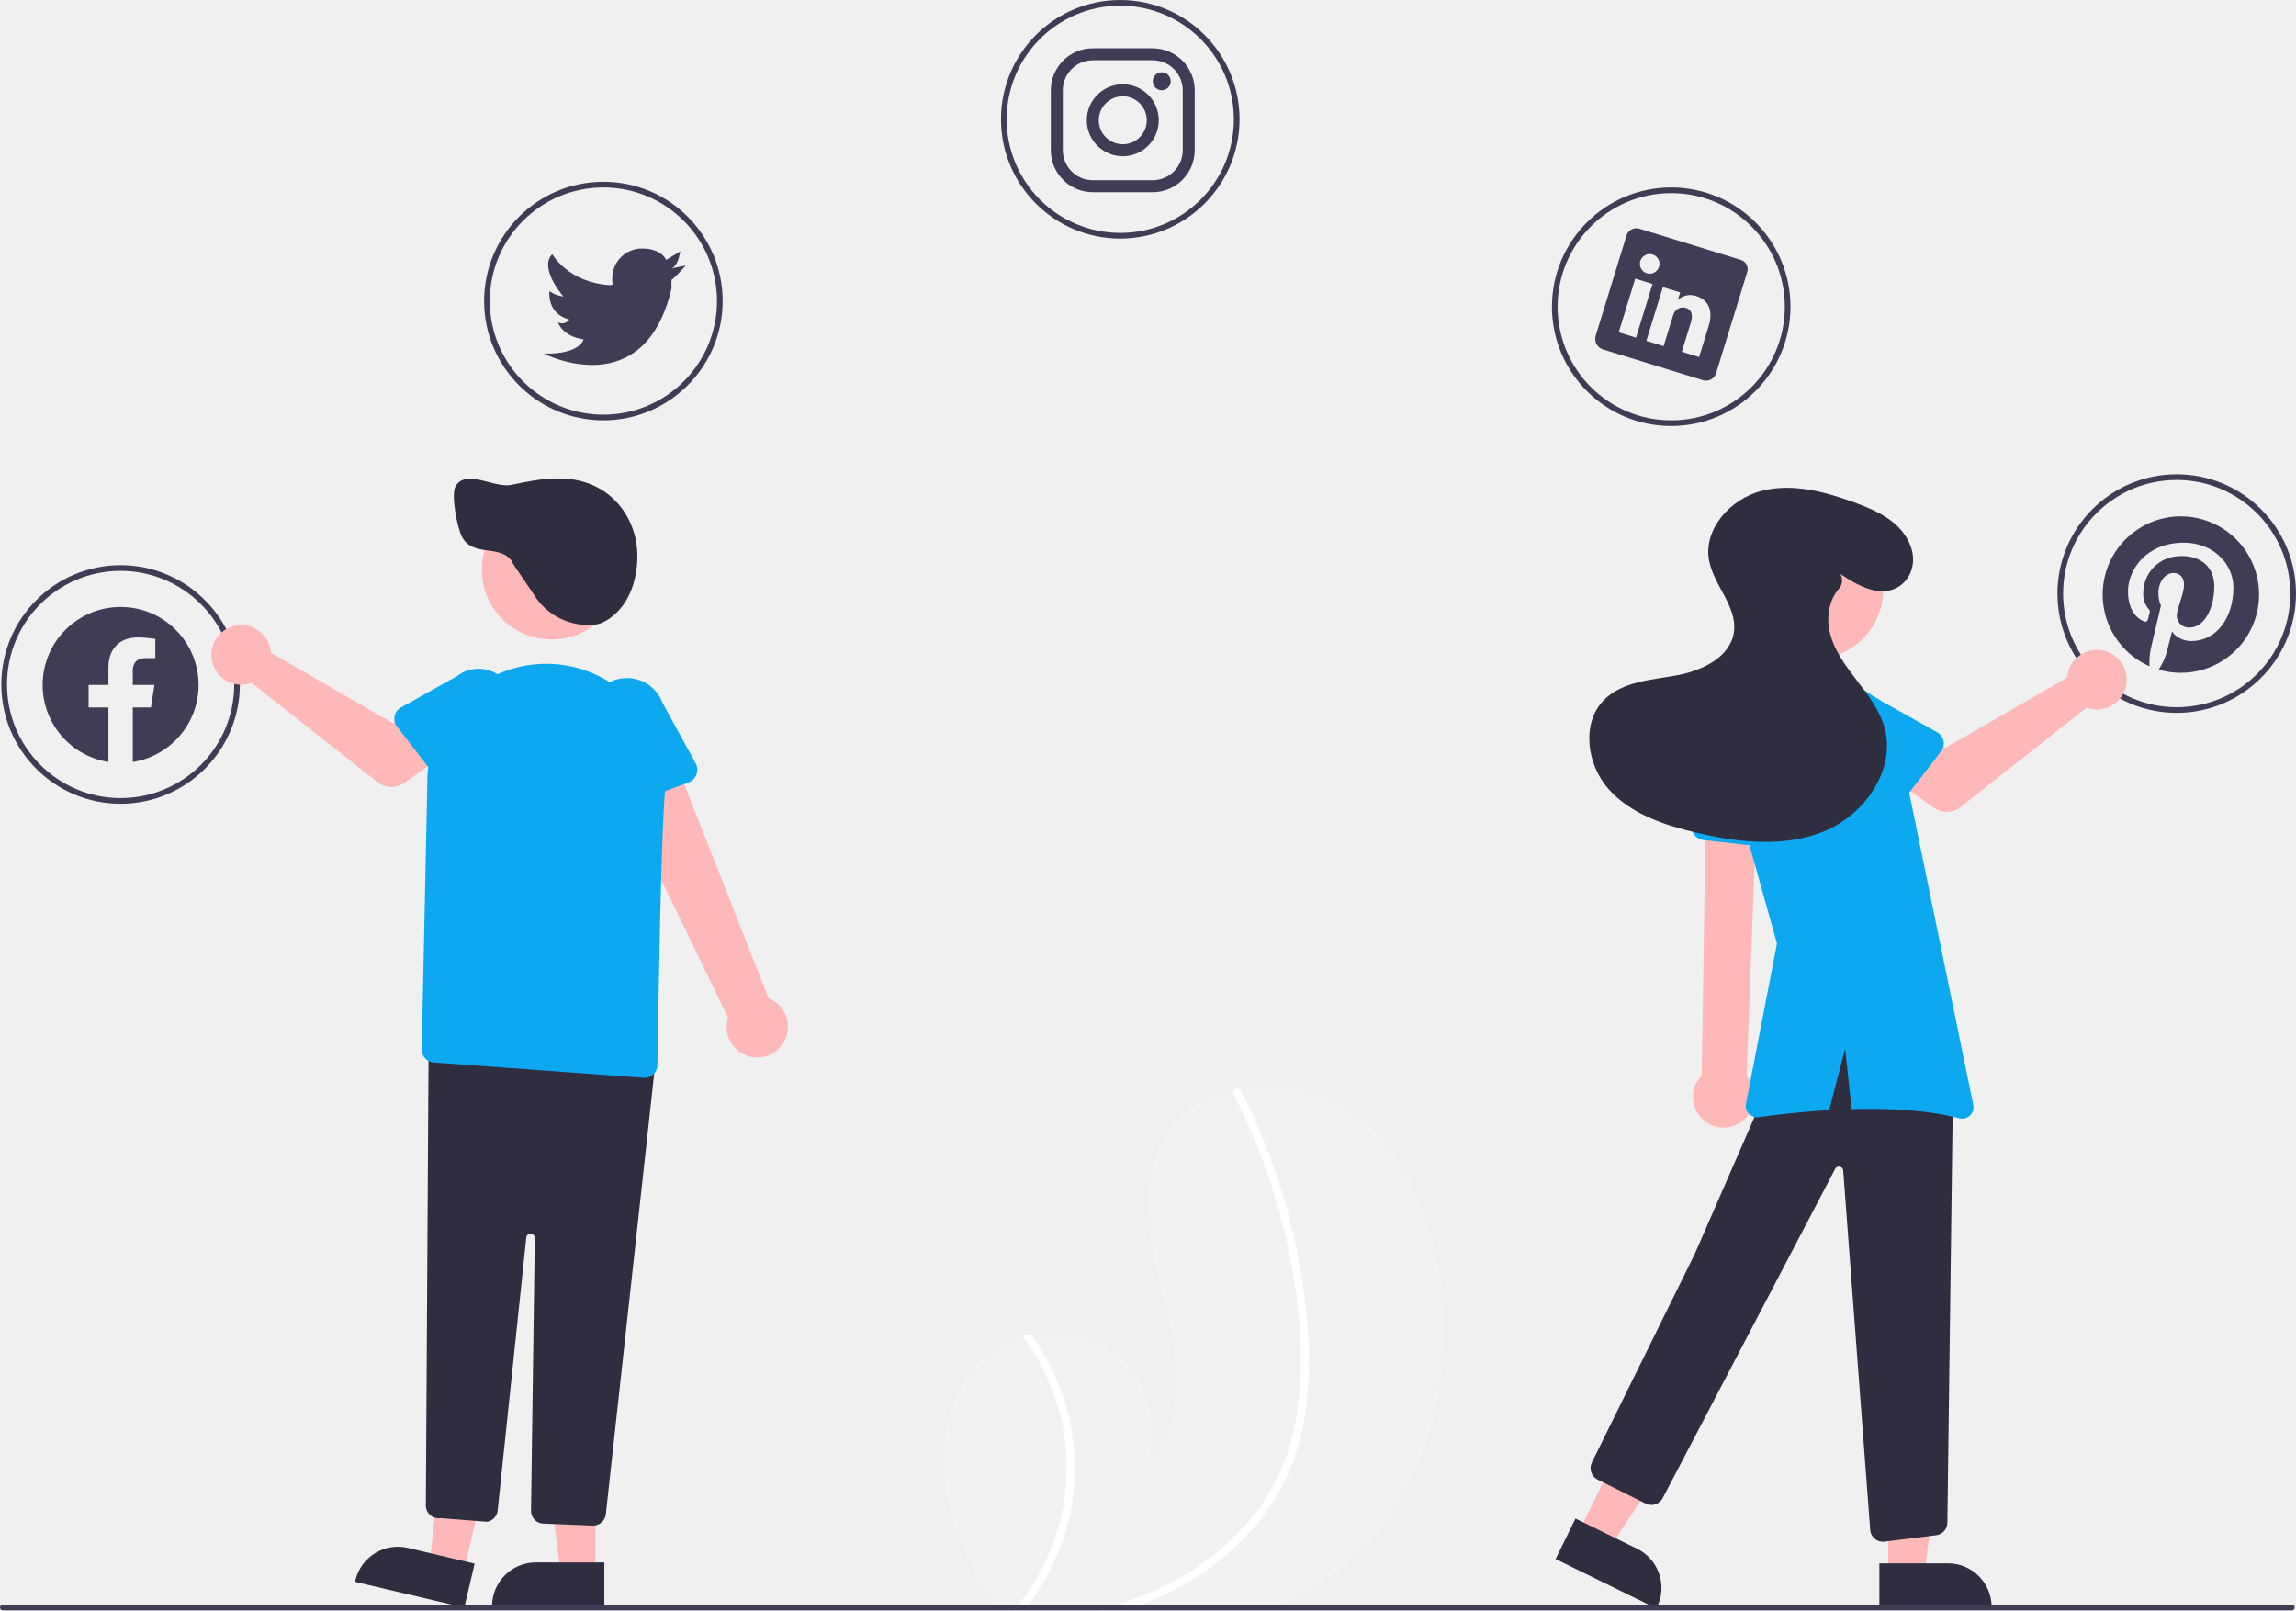
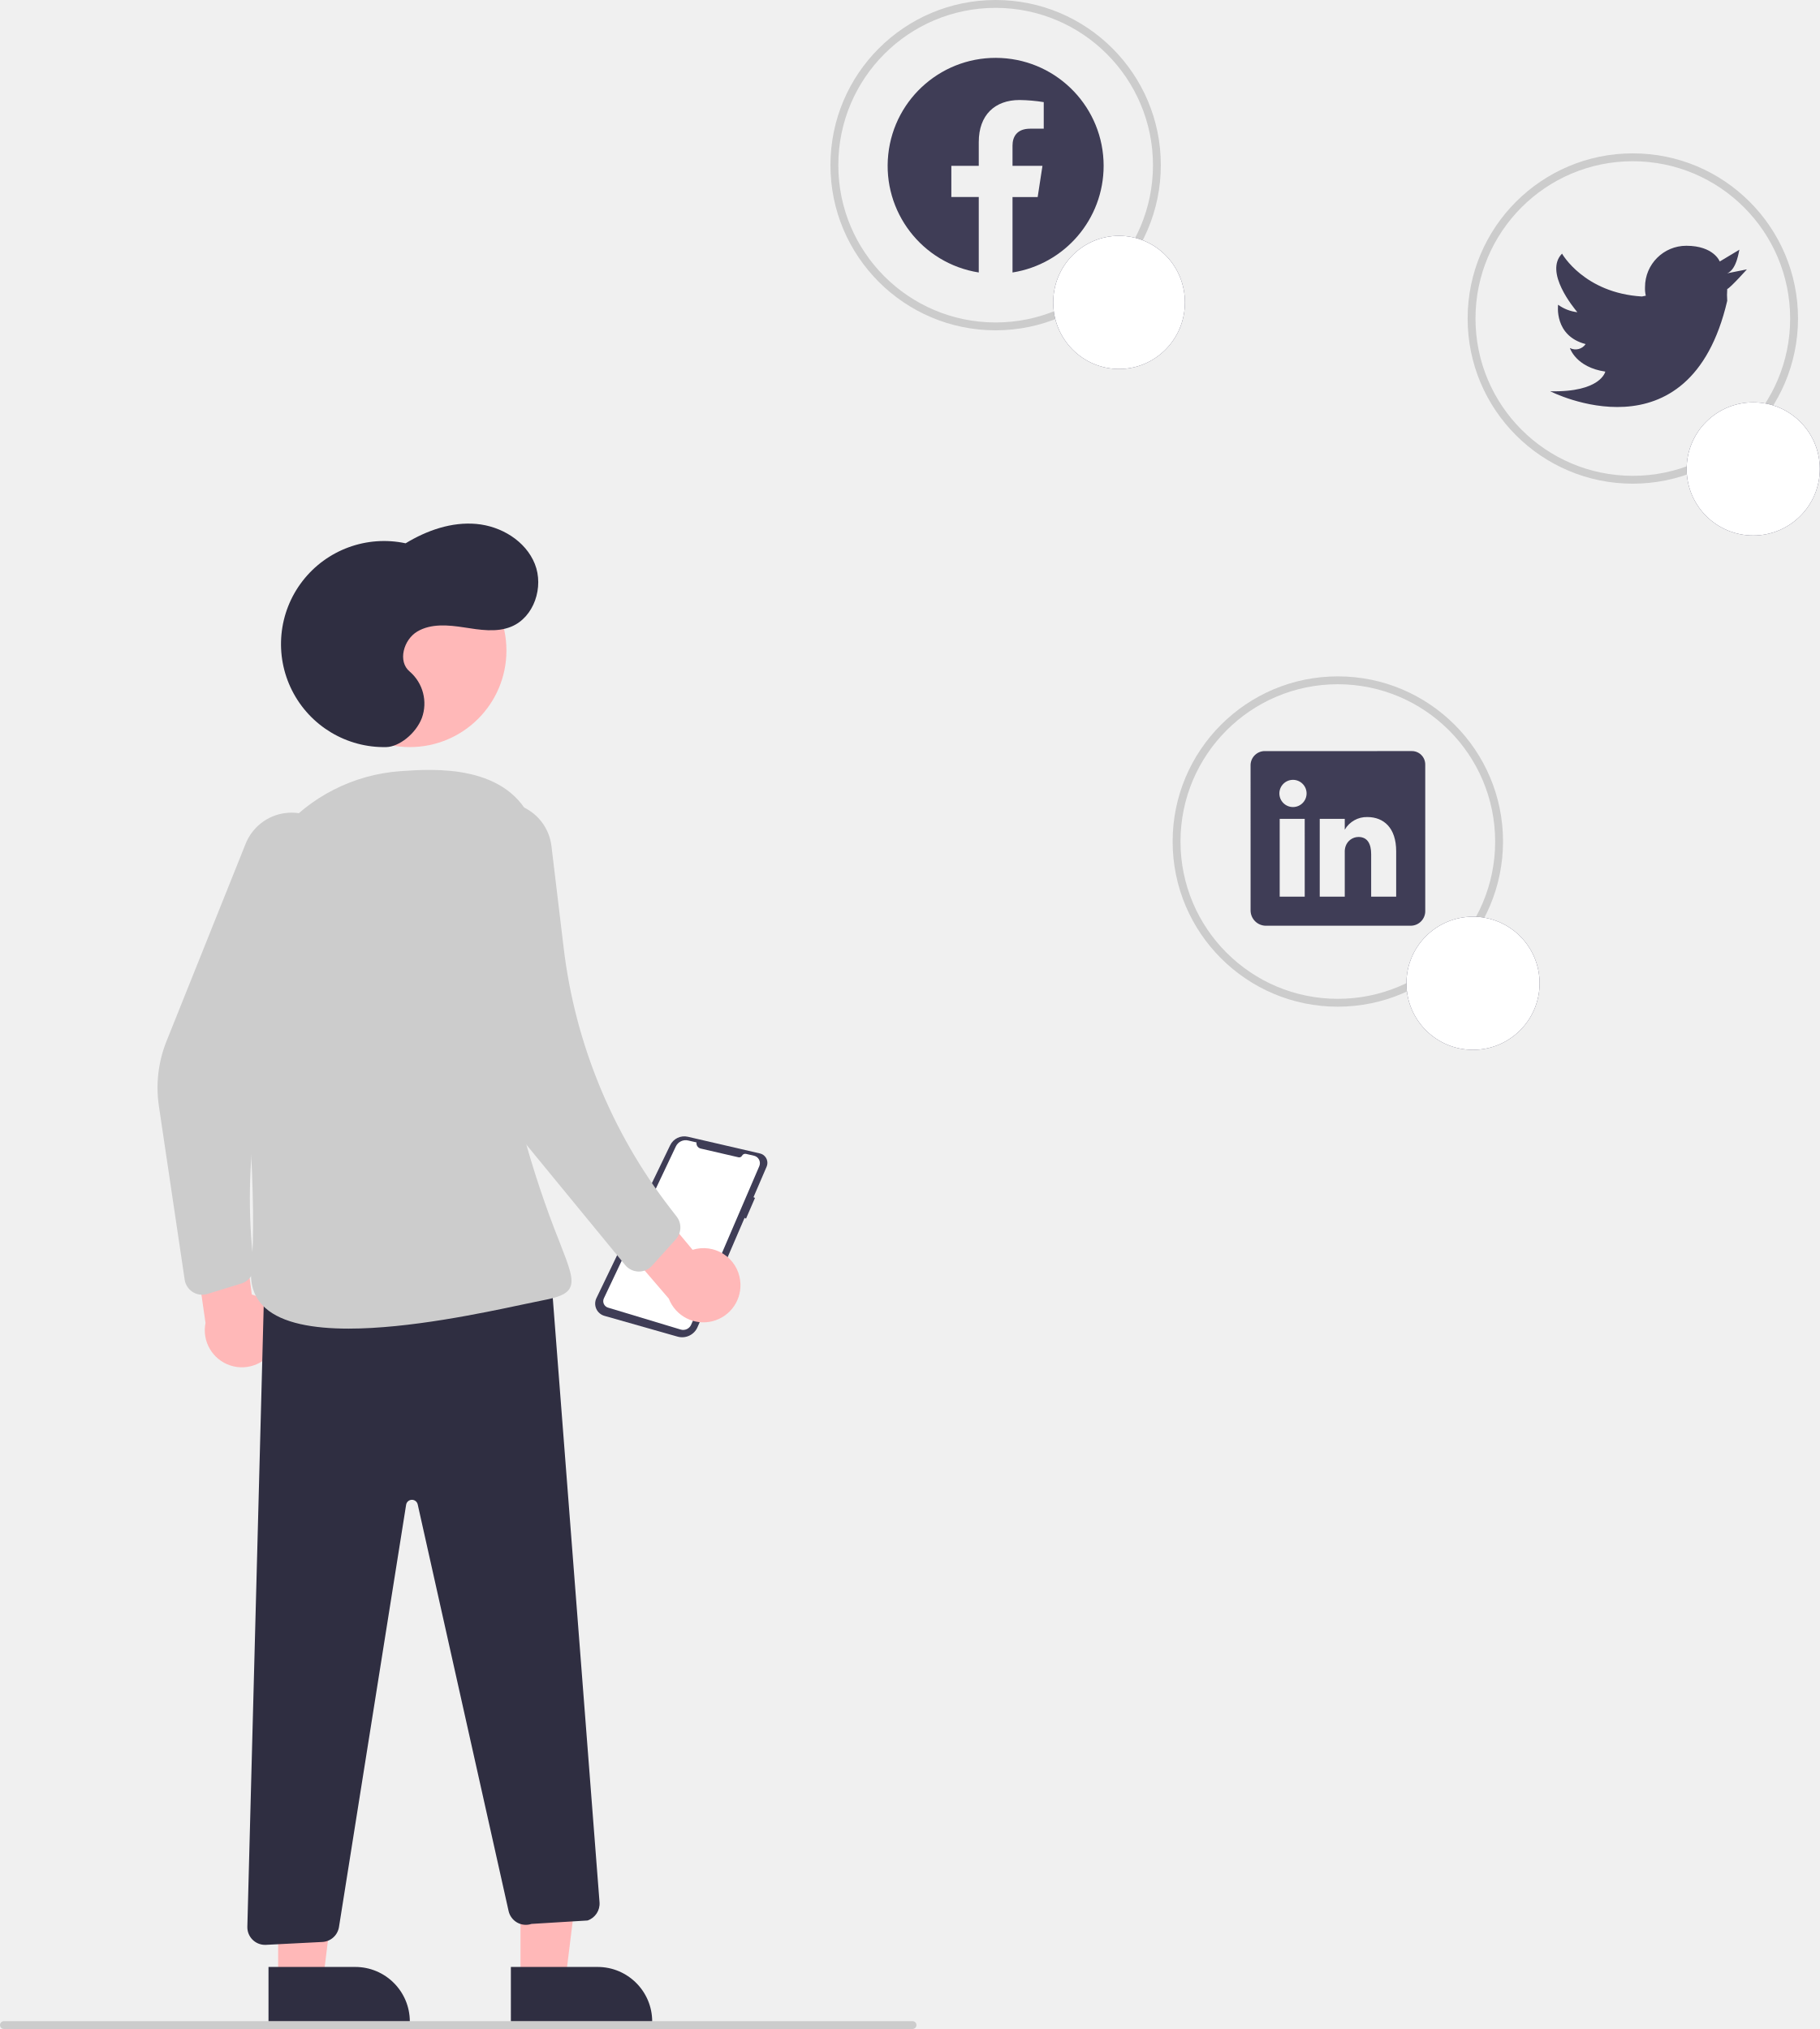
- <svg xmlns="http://www.w3.org/2000/svg" id="ae72d77f-f397-4021-826a-c0dbbd2dad22" data-name="Layer 1" width="808.47" height="567" viewBox="0 0 808.47 567">
-   <path d="M664.875,720.92a90.428,90.428,0,0,1-19.39,10.58c-1.8.72-3.61,1.39-5.45,2H546.105c-.38-.66-.75-1.33-1.13-2-7.62-13.64-14.53-27.81-16.49-43.22-2.35-18.5,4.24-39.45,20.53-48.54a32.585,32.585,0,0,1,6.74-2.82c.97-.3,1.96-.54,2.96-.75a35.216,35.216,0,0,1,40.95,45.78c13.81-14.16,11.23-37.12,6.47-56.31-4.77-19.19-10.55-40.55-.84-57.79,5.39-9.59,14.88-15.54,25.52-17.94.33-.07.66-.14.98-.2a51.406,51.406,0,0,1,36.93,6.47c20.36,12.82,30.81,37.15,34.2,60.97C708.395,655.49,696.295,698.27,664.875,720.92Z" transform="translate(-195.7651 -166.5)" fill="#f2f2f2" />
-   <path d="M566.085,648.39a79.151,79.151,0,0,1,6.84,49.29,81.305,81.305,0,0,1-14.96,33.82c-.51.68-1.03,1.35-1.56,2h-3.71c.57-.65,1.13-1.32,1.66-2a77.294,77.294,0,0,0,15.94-61.25,78.028,78.028,0,0,0-14.54-33.33c.97-.3,1.96-.54,2.96-.75A79.959,79.959,0,0,1,566.085,648.39Z" transform="translate(-195.7651 -166.5)" fill="#fff" />
-   <path d="M655.945,659.46a87.389,87.389,0,0,1-6.03,24.62,75.879,75.879,0,0,1-11.78,19.24c-9.93,11.95-23.07,20.94-37.34,26.92q-1.56.66-3.15,1.26c-1.84.72-3.7,1.38-5.57,2H581.945c2.39-.6,4.77-1.27,7.12-2a118.811,118.811,0,0,0,16.31-6.43,90.565,90.565,0,0,0,33.88-27.79c9.49-13.1,13.68-28.85,14.4-44.86.76-17.13-1.47-34.57-5.38-51.24a214.82,214.82,0,0,0-18.07-49.23,1.545,1.545,0,0,1,.61-2.04,1.336,1.336,0,0,1,.98-.2,1.145,1.145,0,0,1,.76.64c.99,1.93,1.96,3.86,2.89,5.81a218.027,218.027,0,0,1,17.03,51.08C655.905,624.28,657.745,642.11,655.945,659.46Z" transform="translate(-195.7651 -166.5)" fill="#fff" />
-   <path d="M238.235,449.5a42,42,0,1,1,42-42A42.048,42.048,0,0,1,238.235,449.5Zm0-82a40,40,0,1,0,40,40A40.045,40.045,0,0,0,238.235,367.5Z" transform="translate(-195.7651 -166.5)" fill="#3f3d56" />
-   <path d="M408.235,314.5a42,42,0,1,1,42-42A42.048,42.048,0,0,1,408.235,314.5Zm0-82a40,40,0,1,0,40,40A40.045,40.045,0,0,0,408.235,232.5Z" transform="translate(-195.7651 -166.5)" fill="#3f3d56" />
-   <path d="M590.235,250.5a42,42,0,1,1,42-42A42.048,42.048,0,0,1,590.235,250.5Zm0-82a40,40,0,1,0,40,40A40.045,40.045,0,0,0,590.235,168.5Z" transform="translate(-195.7651 -166.5)" fill="#3f3d56" />
-   <path d="M784.235,316.5a42,42,0,1,1,42-42A42.048,42.048,0,0,1,784.235,316.5Zm0-82a40,40,0,1,0,40,40A40.045,40.045,0,0,0,784.235,234.5Z" transform="translate(-195.7651 -166.5)" fill="#3f3d56" />
-   <path d="M962.235,417.5a42,42,0,1,1,42-42A42.048,42.048,0,0,1,962.235,417.5Zm0-82a40,40,0,1,0,40,40A40.045,40.045,0,0,0,962.235,335.5Z" transform="translate(-195.7651 -166.5)" fill="#3f3d56" />
-   <path d="M432.235,260.998l5-1s-4.2,4.7-5,5h0a20.124,20.124,0,0,0,0,3c-9.6,41.2-45,23-45,23,12.9.3,14-5,14-5-7.5-1.1-9-6-9-6a3.09,3.09,0,0,0,4-1c-8.1-2.1-7-10-7-10a10.4,10.4,0,0,0,4.9,1.9c-.9-1.1-8.5-10.2-3.9-14.9,0,0,5.6,10,20.3,10.9l1-.2a7.85,7.85,0,0,1-.2-2.2,10.5,10.5,0,0,1,10.5-10.5c7,0,8.5,4,8.5,4l5-3C435.235,254.998,434.735,259.998,432.235,260.998Z" transform="translate(-195.7651 -166.5)" fill="#3f3d56" />
-   <polygon points="555.799 539.633 566.808 545.029 592.86 505.136 576.613 497.172 555.799 539.633" fill="#ffb8b8" />
-   <path d="M750.518,701.163l21.679,10.627.001 0a15.386,15.386,0,0,1,7.043,20.588l-.22.449-35.495-17.399Z" transform="translate(-195.7651 -166.5)" fill="#2f2e41" />
-   <polygon points="664.893 558.443 677.153 558.442 682.985 511.155 664.891 511.155 664.893 558.443" fill="#ffb8b8" />
-   <path d="M857.531,716.94l24.144-.001h.001A15.386,15.386,0,0,1,897.062,732.326v.5l-39.531.001Z" transform="translate(-195.7651 -166.5)" fill="#2f2e41" />
-   <circle cx="638.559" cy="207.528" r="24.561" fill="#ffb8b8" />
-   <path d="M858.782,709.346a4.5,4.5,0,0,1-4.49-4.304l-9.494-126.361a1.5,1.5,0,0,0-2.828-.647L781.238,693.976a4.523,4.523,0,0,1-5.999,1.937l-16.93-8.465a4.509,4.509,0,0,1-2.023-6.016L792.525,608l24.003-55.005c9.265-18.249,19.103-27.653,30.076-28.75,11.258-1.124,23.281,6.617,36.762,23.667l.11.139-.002.177-2,154.357a4.479,4.479,0,0,1-4.08,4.474l-18.171,2.266Q859.001,709.346,858.782,709.346Z" transform="translate(-195.7651 -166.5)" fill="#2f2e41" />
-   <path d="M808.401,561.878A10.743,10.743,0,0,0,810.77,545.577l3.704-97.855-18,2.243-1.518,95.199a10.801,10.801,0,0,0,13.446,16.714Z" transform="translate(-195.7651 -166.5)" fill="#ffb8b8" />
-   <path d="M819.788,465.022,795.616,462.275a4.817,4.817,0,0,1-4.111-6.025l6.241-23.438a13.377,13.377,0,0,1,26.575,3.099l.826,24.162a4.817,4.817,0,0,1-5.358,4.949Z" transform="translate(-195.7651 -166.5)" fill="#0ca9f1" />
-   <path d="M923.914,403.422a10.527,10.527,0,0,0-.239,1.64l-42.957,24.782L870.276,423.833l-11.131,14.572,17.45,12.438a8,8,0,0,0,9.598-.234l44.297-34.946a10.497,10.497,0,1,0-6.576-12.241Z" transform="translate(-195.7651 -166.5)" fill="#ffb8b8" />
-   <path d="M879.281,431.018l-13.884,17.994a4.5,4.5,0,0,1-6.804.373l-15.717-16.321A12.497,12.497,0,0,1,858.203,413.319l19.713,11.023a4.5,4.5,0,0,1,1.365,6.676Z" transform="translate(-195.7651 -166.5)" fill="#0ca9f1" />
-   <path d="M890.607,555.563,863.953,425.734a24.345,24.345,0,0,0-27.85-19.118l-8.889,1.482a23.838,23.838,0,0,0-15.479,9.658h0a33.29,33.29,0,0,0-4.973,28.31l14.712,52.655-10.918,56.412a3.996,3.996,0,0,0,4.487,4.72c5.466-.782,14.477-1.898,24.825-2.507l5.606-21.626,2.28,21.282c12.712-.356,26.512.267,37.896,3.225A4.003,4.003,0,0,0,890.607,555.563Z" transform="translate(-195.7651 -166.5)" fill="#0ca9f1" />
-   <path d="M843.775,368.564c6.313,4.321,14.601,8.762,21.049,4.161,4.234-3.021,5.567-8.615,3.851-13.525-3.087-8.829-11.569-12.715-19.681-15.695-10.544-3.873-22.026-6.954-32.911-4.181s-20.506,13.313-18.541,24.373c1.58,8.894,9.97,16.295,8.779,25.25-1.199,9.012-11.334,13.756-20.281,15.367s-18.96,2.128-25.391,8.555c-8.203,8.199-6.155,22.853,1.564,31.51s19.367,12.58,30.654,15.248c14.955,3.534,31.129,5.392,45.332-.474s25.256-21.654,21.141-36.46c-1.738-6.254-5.832-11.539-9.789-16.685s-7.963-10.526-9.472-16.839c-1.258-5.261-.327-11.369,3.162-15.315a4.437,4.437,0,0,0,.594-5.186Z" transform="translate(-195.7651 -166.5)" fill="#2f2e41" />
-   <path d="M601.674,187.723a10.59,10.59,0,0,1,10.558,10.559V219.396a10.59,10.59,0,0,1-10.558,10.558H580.559a10.59,10.59,0,0,1-10.559-10.558V198.281a10.59,10.59,0,0,1,10.559-10.559h21.115m0-4.223H580.559a14.824,14.824,0,0,0-14.781,14.781V219.396a14.824,14.824,0,0,0,14.781,14.781h21.115A14.824,14.824,0,0,0,616.455,219.396V198.281A14.824,14.824,0,0,0,601.674,183.5Z" transform="translate(-195.7651 -166.5)" fill="#3f3d56" />
-   <path d="M604.841,198.281a3.161,3.161,0,1,1,.014,0Q604.848,198.281,604.841,198.281Z" transform="translate(-195.7651 -166.5)" fill="#3f3d56" />
-   <path d="M591.117,200.392a8.447,8.447,0,1,1-8.447,8.447,8.447,8.447,0,0,1,8.447-8.447m0-4.223A12.669,12.669,0,1,0,603.786,208.839,12.669,12.669,0,0,0,591.117,196.169Z" transform="translate(-195.7651 -166.5)" fill="#3f3d56" />
-   <polygon points="163.168 553.731 151.235 550.919 156.4 503.554 174.012 507.704 163.168 553.731" fill="#ffb8b8" />
-   <path d="M359.251,732.515l-38.477-9.065.115-.487a15.386,15.386,0,0,1,18.504-11.448l.001 0,23.5,5.537Z" transform="translate(-195.7651 -166.5)" fill="#2f2e41" />
-   <polygon points="209.67 554.131 197.41 554.131 191.578 506.843 209.672 506.844 209.67 554.131" fill="#ffb8b8" />
-   <path d="M408.561,732.515l-39.531-.001v-.5a15.386,15.386,0,0,1,15.386-15.386h.001l24.144.001Z" transform="translate(-195.7651 -166.5)" fill="#2f2e41" />
-   <path d="M471.649,533.616a10.743,10.743,0,0,0-5.235-15.619L430.52,426.974l-19.97,12.123,41.562,85.661a10.801,10.801,0,0,0,19.537,8.858Z" transform="translate(-195.7651 -166.5)" fill="#ffb8b8" />
-   <path d="M438.148,442.027l-22.815,8.445a4.817,4.817,0,0,1-6.386-3.525l-4.996-23.734a13.377,13.377,0,0,1,25.118-9.214L440.7,435.194a4.817,4.817,0,0,1-2.551,6.833Z" transform="translate(-195.7651 -166.5)" fill="#0ca9f1" />
-   <path d="M404.621,703.655q-.09,0-.18-.003l-17.377-.695a4.474,4.474,0,0,1-4.32-4.559l1.333-96a1.5,1.5,0,0,0-2.992-.178l-10.081,96.105a4.514,4.514,0,0,1-3.736,3.97l-.06.01-16.314-1.282A4.5,4.5,0,0,1,345.717,696.549l.975-162.779,80.051,5.066L409.093,699.647A4.515,4.515,0,0,1,404.621,703.655Z" transform="translate(-195.7651 -166.5)" fill="#2f2e41" />
-   <circle cx="194.223" cy="200.609" r="24.561" fill="#ffb8b8" />
-   <path d="M422.763,546.003q-.169,0-.34-.012l-73.984-5.413a4.499,4.499,0,0,1-4.171-4.583l1.951-92.904a41.909,41.909,0,1,1,83.639,2.786c-1.294,14.318-2.323,76.87-2.607,95.7a4.495,4.495,0,0,1-4.488,4.426Z" transform="translate(-195.7651 -166.5)" fill="#0ca9f1" />
-   <path d="M290.918,394.692a10.527,10.527,0,0,1,.239,1.64l42.957,24.782,10.441-6.011,11.131,14.572-17.45,12.438a8,8,0,0,1-9.598-.234L284.342,406.933a10.497,10.497,0,1,1,6.576-12.241Z" transform="translate(-195.7651 -166.5)" fill="#ffb8b8" />
-   <path d="M334.705,418.637a4.495,4.495,0,0,1,2.211-3.025l19.713-11.023A12.497,12.497,0,0,1,371.956,424.333l-15.717,16.321a4.5,4.5,0,0,1-6.804-.373l-13.884-17.994A4.495,4.495,0,0,1,334.705,418.637Z" transform="translate(-195.7651 -166.5)" fill="#0ca9f1" />
-   <path d="M402.681,386.554a22.371,22.371,0,0,1-18.848-10.584c-.216-.339-1.398-2.075-2.767-4.085-3.847-5.648-4.749-6.992-4.825-7.189-1.041-2.686-4.345-3.723-6.933-4.12-.483-.074-.973-.14-1.464-.206-3.646-.488-7.415-.993-9.482-5-1.516-2.94-3.995-14.914-2.091-17.84,2.387-3.67,6.971-2.479,11.404-1.325,2.836.736,5.769,1.499,8.106,1.013,10.129-2.107,21.61-4.496,31.749,1.679,8.07,4.913,12.923,14.192,12.667,24.217-.275,10.765-4.97,19.262-12.559,22.73l-1.58.46-.889.109A21.991,21.991,0,0,1,402.681,386.554Z" transform="translate(-195.7651 -166.5)" fill="#2f2e41" />
-   <path d="M963.706,348.299a27.544,27.544,0,0,0-11.054,52.772,24.391,24.391,0,0,1,.48-6.32c.529-2.238,3.541-15.013,3.541-15.013a10.515,10.515,0,0,1-.885-4.353c0-4.082,2.361-7.131,5.312-7.131,2.508,0,3.713,1.881,3.713,4.131,0,2.521-1.611,6.283-2.434,9.775a4.258,4.258,0,0,0,4.353,5.299c5.213,0,8.73-6.701,8.73-14.644,0-6.037-4.07-10.549-11.459-10.549-8.349,0-13.562,6.234-13.562,13.193a7.939,7.939,0,0,0,1.82,5.398,1.346,1.346,0,0,1,.393,1.537c-.135.504-.43,1.721-.566,2.213a.946.946,0,0,1-1.377.689c-3.848-1.574-5.644-5.779-5.644-10.525,0-7.82,6.603-17.201,19.685-17.201,10.513,0,17.435,7.611,17.435,15.775,0,10.808-6.012,18.873-14.865,18.873-2.975,0-5.767-1.611-6.726-3.43,0,0-1.598,6.344-1.943,7.574a22.892,22.892,0,0,1-2.766,5.902,27.546,27.546,0,1,0,7.82-53.964Z" transform="translate(-195.7651 -166.5)" fill="#3f3d56" />
-   <path d="M808.612,257.967l-35.424-10.899a3.622,3.622,0,0,0-4.644,2.19l-10.923,35.503a3.907,3.907,0,0,0,2.508,4.753l35.414,10.895a3.709,3.709,0,0,0,4.524-2.59l10.923-35.503A3.405,3.405,0,0,0,808.612,257.967Zm-36.779,27.414-6.081-1.871,5.817-18.906,6.081,1.871Zm3.871-22.652-.044-.013a3.459,3.459,0,1,1,.044.013Zm18.352,29.489-6.081-1.871,3.18-10.338c.762-2.477.398-4.441-1.802-5.118a3.479,3.479,0,0,0-3.809,1.285,4.286,4.286,0,0,0-.67,1.428l-3.313,10.769-6.081-1.871,5.817-18.906,6.081,1.871-.809,2.631a6.442,6.442,0,0,1,6.429-1.386c3.992,1.228,6.202,4.788,4.457,10.461Z" transform="translate(-195.7651 -166.5)" fill="#3f3d56" />
-   <path d="M265.691,407.665a27.456,27.456,0,1,0-31.746,27.124v-19.185h-6.973v-7.939h6.973v-6.05c0-6.88,4.1-10.683,10.371-10.683a42.193,42.193,0,0,1,6.147.537v6.757h-3.464c-3.409,0-4.475,2.116-4.475,4.29v5.15h7.614l-1.216,7.939h-6.398v19.186a27.464,27.464,0,0,0,23.167-27.126Z" transform="translate(-195.7651 -166.5)" fill="#3f3d56" fill-rule="evenodd" />
-   <path d="M1003.765,732.5a1.003,1.003,0,0,1-1,1h-806a1,1,0,1,1,0-2h806A1.003,1.003,0,0,1,1003.765,732.5Z" transform="translate(-195.7651 -166.5)" fill="#3f3d56" />
+ <svg xmlns="http://www.w3.org/2000/svg" data-name="Layer 1" width="462.678" height="515.972" viewBox="0 0 462.678 515.972">
+   <path d="M562.284,485.47a2.459,2.459,0,0,1,1.286,3.231l-3.339,7.756.378.193-2.277,5.264-.364-.202L546.006,529.499a4.264,4.264,0,0,1-5.082,2.416l-18.6-5.285a3.228,3.228,0,0,1-2.025-4.507l18.748-38.878a3.994,3.994,0,0,1,4.498-2.156l18.302,4.239h0A2.456,2.456,0,0,1,562.284,485.47Z" transform="translate(-368.6608 -192.0138)" fill="#3f3d56" />
+   <path d="M546.803,484.086l9.622,2.228a.808.808,0,0,0,.895-.407h0a.916.916,0,0,1,1.014-.461l2.027.469a1.94,1.94,0,0,1,1.345,2.656l-17.314,40.297a2.215,2.215,0,0,1-2.675,1.246l-18.47-5.573a1.71,1.71,0,0,1-1.052-2.369l18.299-38.629a2.76,2.76,0,0,1,3.117-1.507l2.136.495A1.382,1.382,0,0,0,546.803,484.086Z" transform="translate(-368.6608 -192.0138)" fill="#ffffff" />
+   <path d="M621.797,276.014a42,42,0,1,1,42-42A42.048,42.048,0,0,1,621.797,276.014Zm0-82a40,40,0,1,0,40,40A40.045,40.045,0,0,0,621.797,194.014Z" transform="translate(-368.6608 -192.0138)" fill="#ccc" />
+   <path d="M783.797,315.014a42,42,0,1,1,42-42A42.048,42.048,0,0,1,783.797,315.014Zm0-82a40,40,0,1,0,40,40A40.045,40.045,0,0,0,783.797,233.014Z" transform="translate(-368.6608 -192.0138)" fill="#ccc" />
+   <path d="M708.797,448.014a42,42,0,1,1,42-42A42.048,42.048,0,0,1,708.797,448.014Zm0-82a40,40,0,1,0,40,40A40.045,40.045,0,0,0,708.797,366.014Z" transform="translate(-368.6608 -192.0138)" fill="#ccc" />
+   <path d="M807.797,261.512l5-1s-4.2,4.7-5,5h0a20.122,20.122,0,0,0,0,3c-9.6,41.2-45,23-45,23,12.9.3,14-5,14-5-7.5-1.1-9-6-9-6a3.09,3.09,0,0,0,4-1c-8.1-2.1-7-10-7-10a10.4,10.4,0,0,0,4.9,1.9c-.9-1.1-8.5-10.2-3.9-14.9,0,0,5.6,10,20.3,10.9l1-.2a7.85,7.85,0,0,1-.2-2.2,10.5,10.5,0,0,1,10.5-10.5c7,0,8.5,4,8.5,4l5-3C810.797,255.512,810.297,260.512,807.797,261.512Z" transform="translate(-368.6608 -192.0138)" fill="#3f3d56" />
+   <path d="M727.467,383.012l-37.063.003a3.622,3.622,0,0,0-3.794,3.459l.003,37.145a3.907,3.907,0,0,0,3.795,3.805l37.052-.003a3.709,3.709,0,0,0,3.562-3.806l-.003-37.145A3.405,3.405,0,0,0,727.467,383.012ZM700.379,420.032l-6.362.001-.002-19.781,6.362-.001Zm-2.963-22.788-.046,0a3.459,3.459,0,1,1,.046,0Zm26.215,22.786-6.362.001-.001-10.816c-0-2.591-.926-4.362-3.228-4.361a3.479,3.479,0,0,0-3.262,2.349,4.286,4.286,0,0,0-.22,1.562l.001,11.267-6.362.001-.002-19.781,6.362-.001 0,2.753a6.442,6.442,0,0,1,5.737-3.216c4.176-0,7.336,2.752,7.336,8.687Z" transform="translate(-368.6608 -192.0138)" fill="#3f3d56" />
+   <path d="M649.253,234.179a27.456,27.456,0,1,0-31.746,27.124v-19.185H610.534v-7.939h6.973v-6.05c0-6.88,4.1-10.683,10.371-10.683a42.192,42.192,0,0,1,6.147.537v6.757h-3.464c-3.409,0-4.475,2.116-4.475,4.29v5.15h7.614l-1.216,7.939H626.086v19.186a27.464,27.464,0,0,0,23.167-27.126Z" transform="translate(-368.6608 -192.0138)" fill="#3f3d56" fill-rule="evenodd" />
+   <polygon points="132.337 503.46 143.769 503.459 149.206 459.363 132.333 459.364 132.337 503.46" fill="#ffb8b8" />
+   <path d="M498.548,692.206h35.93a0,0,0,0,1,0,0V706.088a0,0,0,0,1,0,0H512.43A13.882,13.882,0,0,1,498.548,692.206v0A0,0,0,0,1,498.548,692.206Z" transform="translate(664.4281 1206.234) rotate(179.9948)" fill="#2f2e41" />
+   <polygon points="70.715 503.46 82.148 503.459 87.584 459.363 70.711 459.364 70.715 503.46" fill="#ffb8b8" />
+   <path d="M436.927,692.206h35.93a0,0,0,0,1,0,0V706.088a0,0,0,0,1,0,0H450.809a13.882,13.882,0,0,1-13.882-13.882v0A0,0,0,0,1,436.927,692.206Z" transform="translate(541.1856 1206.239) rotate(179.9948)" fill="#2f2e41" />
+   <circle cx="104.196" cy="165.424" r="24.561" fill="#ffb8b8" />
+   <path d="M556.84,517.616a9.377,9.377,0,0,0-12.092-7.779l-13.726-16.454-12.034,5.903,19.71,22.965a9.428,9.428,0,0,0,18.142-4.633Z" transform="translate(-368.6608 -192.0138)" fill="#ffb8b8" />
+   <path d="M438.706,534.257a9.377,9.377,0,0,0-6.031-13.052l-2.756-21.25-13.322-1.475,4.313,29.955a9.428,9.428,0,0,0,17.796,5.823Z" transform="translate(-368.6608 -192.0138)" fill="#ffb8b8" />
+   <path d="M420.062,521.264a4.501,4.501,0,0,1-4.451-3.839l-6.557-44.159a31.74,31.74,0,0,1,1.931-16.453l20.131-50.24a12.584,12.584,0,0,1,21.609-3.052h0a12.559,12.559,0,0,1,1.56,12.868l-9.49,21.228a144.868,144.868,0,0,0-11.624,75.969A4.499,4.499,0,0,1,430.023,518.412l-8.639,2.653A4.508,4.508,0,0,1,420.062,521.264Z" transform="translate(-368.6608 -192.0138)" fill="#ccc" />
+   <path d="M466.877,381.998a26.205,26.205,0,1,1,4.91-51.825c5.401-3.28,11.681-5.486,17.975-4.925s12.518,4.298,14.872,10.162-.175,13.594-6.027,15.977c-3.752,1.528-7.989.787-11.993.171s-8.372-1.018-11.856,1.048-5.051,7.605-1.93,10.188a10.738,10.738,0,0,1,3.084,11.82C474.343,378.67,470.062,381.929,466.877,381.998Z" transform="translate(-368.6608 -192.0138)" fill="#2f2e41" />
+   <path d="M436.048,686.59a4.5,4.5,0,0,1-4.501-4.619l4.369-165.816.476-.011,72.226-1.575L521.09,675.806a4.514,4.514,0,0,1-2.981,4.562l-.137.028-14.176.866a4.5,4.5,0,0,1-5.83-3.283L474.859,574.583a1.5,1.5,0,0,0-2.945.092L454.842,682.064a4.521,4.521,0,0,1-4.215,3.788l-14.352.732Q436.161,686.59,436.048,686.59Z" transform="translate(-368.6608 -192.0138)" fill="#2f2e41" />
+   <path d="M457.305,529.88c-8.988,0-16.837-1.358-21.171-5.232-2.785-2.49-3.99-5.875-3.58-10.063,1.54-15.743-1.129-50.248-3.639-76.422a46.495,46.495,0,0,1,10.72-34.275,44.279,44.279,0,0,1,30.869-15.771c8.269-.589,27.631-1.962,33.65,13.453,9.041,23.156,4.619,33.775.343,44.045-3.633,8.725-7.39,17.747-2.785,34.688a253.105,253.105,0,0,0,9.227,27.598c2.494,6.395,3.745,9.604,2.59,11.7-.912,1.654-3.186,2.374-7.063,3.125-1.266.246-2.94.601-4.933,1.025C491.399,525.902,472.685,529.88,457.305,529.88Z" transform="translate(-368.6608 -192.0138)" fill="#ccc" />
+   <path d="M531.096,515.367c-.035,0-.069,0-.104-.001a4.496,4.496,0,0,1-3.375-1.644l-25.459-31.024a48.428,48.428,0,0,1-10.372-23.045L483.946,410.662a12.584,12.584,0,1,1,24.92-3.487l3.116,25.985a134.263,134.263,0,0,0,26.944,65.934l1.781,2.311a4.499,4.499,0,0,1-.22,5.758l-6.047,6.716A4.496,4.496,0,0,1,531.096,515.367Z" transform="translate(-368.6608 -192.0138)" fill="#ccc" />
+   <ellipse cx="284.515" cy="76.902" rx="16.745" ry="16.929" fill="#3f3d56" />
+   <path d="M656.525,277.945h-3.409v-12.991a11.733,11.733,0,0,1-4.406,2.612v-3.128a9.838,9.838,0,0,0,2.9-1.674,6.349,6.349,0,0,0,2.148-2.877h2.767Z" transform="translate(-368.6608 -192.0138)" fill="#3f3d56" />
+   <ellipse cx="284.515" cy="76.902" rx="16.745" ry="16.929" fill="#ffffff" />
+   <path d="M656.525,277.945h-3.409v-12.991a11.733,11.733,0,0,1-4.406,2.612v-3.128a9.838,9.838,0,0,0,2.9-1.674,6.349,6.349,0,0,0,2.148-2.877h2.767Z" transform="translate(-368.6608 -192.0138)" fill="#fff" />
+   <circle cx="445.749" cy="119.247" r="16.929" fill="#3f3d56" />
+   <path d="M812.399,314.028a3.964,3.964,0,0,0,.726,2.551,2.105,2.105,0,0,0,1.66.9,1.859,1.859,0,0,0,1.499-.736,3.84,3.84,0,0,0,.6-2.412,4.017,4.017,0,0,0-.646-2.528,2.02,2.02,0,0,0-3.193-.037A3.434,3.434,0,0,0,812.399,314.028Zm7.343-7.394-3.136.363a2.437,2.437,0,0,0-.6-1.495,1.702,1.702,0,0,0-1.256-.482,2.097,2.097,0,0,0-1.735.964,8.433,8.433,0,0,0-.894,4.018,3.723,3.723,0,0,1,3.009-1.498,4.505,4.505,0,0,1,3.475,1.618,6.02,6.02,0,0,1,1.447,4.173,6.147,6.147,0,0,1-1.521,4.355,5.377,5.377,0,0,1-8.115-.441q-1.649-2.08-1.649-6.821,0-4.862,1.718-7.009a5.448,5.448,0,0,1,4.461-2.147,4.606,4.606,0,0,1,3.187,1.127,5.375,5.375,0,0,1,1.609,3.275Z" transform="translate(-368.6608 -192.0138)" fill="#3f3d56" />
+   <circle cx="445.749" cy="119.247" r="16.929" fill="#ffffff" />
+   <path d="M812.399,314.028a3.964,3.964,0,0,0,.726,2.551,2.105,2.105,0,0,0,1.66.9,1.859,1.859,0,0,0,1.499-.736,3.84,3.84,0,0,0,.6-2.412,4.017,4.017,0,0,0-.646-2.528,2.02,2.02,0,0,0-3.193-.037A3.434,3.434,0,0,0,812.399,314.028Zm7.343-7.394-3.136.363a2.437,2.437,0,0,0-.6-1.495,1.702,1.702,0,0,0-1.256-.482,2.097,2.097,0,0,0-1.735.964,8.433,8.433,0,0,0-.894,4.018,3.723,3.723,0,0,1,3.009-1.498,4.505,4.505,0,0,1,3.475,1.618,6.02,6.02,0,0,1,1.447,4.173,6.147,6.147,0,0,1-1.521,4.355,5.377,5.377,0,0,1-8.115-.441q-1.649-2.08-1.649-6.821,0-4.862,1.718-7.009a5.448,5.448,0,0,1,4.461-2.147,4.606,4.606,0,0,1,3.187,1.127,5.375,5.375,0,0,1,1.609,3.275Z" transform="translate(-368.6608 -192.0138)" fill="#fff" />
+   <circle cx="374.505" cy="250.044" r="16.929" fill="#3f3d56" />
+   <path d="M741.07,437.826a2.152,2.152,0,0,0,.556,1.578,1.977,1.977,0,0,0,1.48.567,2.002,2.002,0,0,0,1.498-.572,2.165,2.165,0,0,0,.562-1.585,2.1,2.1,0,0,0-.555-1.525,1.957,1.957,0,0,0-1.47-.572,2.008,2.008,0,0,0-1.51.578A2.107,2.107,0,0,0,741.07,437.826Zm-.304,7.571a3.169,3.169,0,0,0,.697,2.181,2.233,2.233,0,0,0,1.738.784,2.154,2.154,0,0,0,1.686-.754,3.18,3.18,0,0,0,.667-2.175,2.86,2.86,0,0,0-.678-1.994,2.213,2.213,0,0,0-1.721-.755,2.035,2.035,0,0,0-1.797.857A3.204,3.204,0,0,0,740.766,445.397Zm-.374-4.16a3.858,3.858,0,0,1-1.856-1.525,4.06,4.06,0,0,1-.579-2.126,4.34,4.34,0,0,1,1.34-3.268,6.259,6.259,0,0,1,7.61,0,4.322,4.322,0,0,1,1.352,3.268,3.876,3.876,0,0,1-2.366,3.652,4.481,4.481,0,0,1,2.916,4.339,5.232,5.232,0,0,1-5.549,5.51,5.984,5.984,0,0,1-3.899-1.265,5.001,5.001,0,0,1-1.838-4.1,5.176,5.176,0,0,1,.691-2.632A4.479,4.479,0,0,1,740.392,441.238Z" transform="translate(-368.6608 -192.0138)" fill="#3f3d56" />
+   <circle cx="374.505" cy="250.044" r="16.929" fill="#ffffff" />
+   <path d="M741.07,437.826a2.152,2.152,0,0,0,.556,1.578,1.977,1.977,0,0,0,1.48.567,2.002,2.002,0,0,0,1.498-.572,2.165,2.165,0,0,0,.562-1.585,2.1,2.1,0,0,0-.555-1.525,1.957,1.957,0,0,0-1.47-.572,2.008,2.008,0,0,0-1.51.578A2.107,2.107,0,0,0,741.07,437.826Zm-.304,7.571a3.169,3.169,0,0,0,.697,2.181,2.233,2.233,0,0,0,1.738.784,2.154,2.154,0,0,0,1.686-.754,3.18,3.18,0,0,0,.667-2.175,2.86,2.86,0,0,0-.678-1.994,2.213,2.213,0,0,0-1.721-.755,2.035,2.035,0,0,0-1.797.857A3.204,3.204,0,0,0,740.766,445.397Zm-.374-4.16a3.858,3.858,0,0,1-1.856-1.525,4.06,4.06,0,0,1-.579-2.126,4.34,4.34,0,0,1,1.34-3.268,6.259,6.259,0,0,1,7.61,0,4.322,4.322,0,0,1,1.352,3.268,3.876,3.876,0,0,1-2.366,3.652,4.481,4.481,0,0,1,2.916,4.339,5.232,5.232,0,0,1-5.549,5.51,5.984,5.984,0,0,1-3.899-1.265,5.001,5.001,0,0,1-1.838-4.1,5.176,5.176,0,0,1,.691-2.632A4.479,4.479,0,0,1,740.392,441.238Z" transform="translate(-368.6608 -192.0138)" fill="#fff" />
+   <path d="M600.661,707.986h-231a1,1,0,0,1,0-2h231a1,1,0,0,1,0,2Z" transform="translate(-368.6608 -192.0138)" fill="#ccc" />
</svg>
